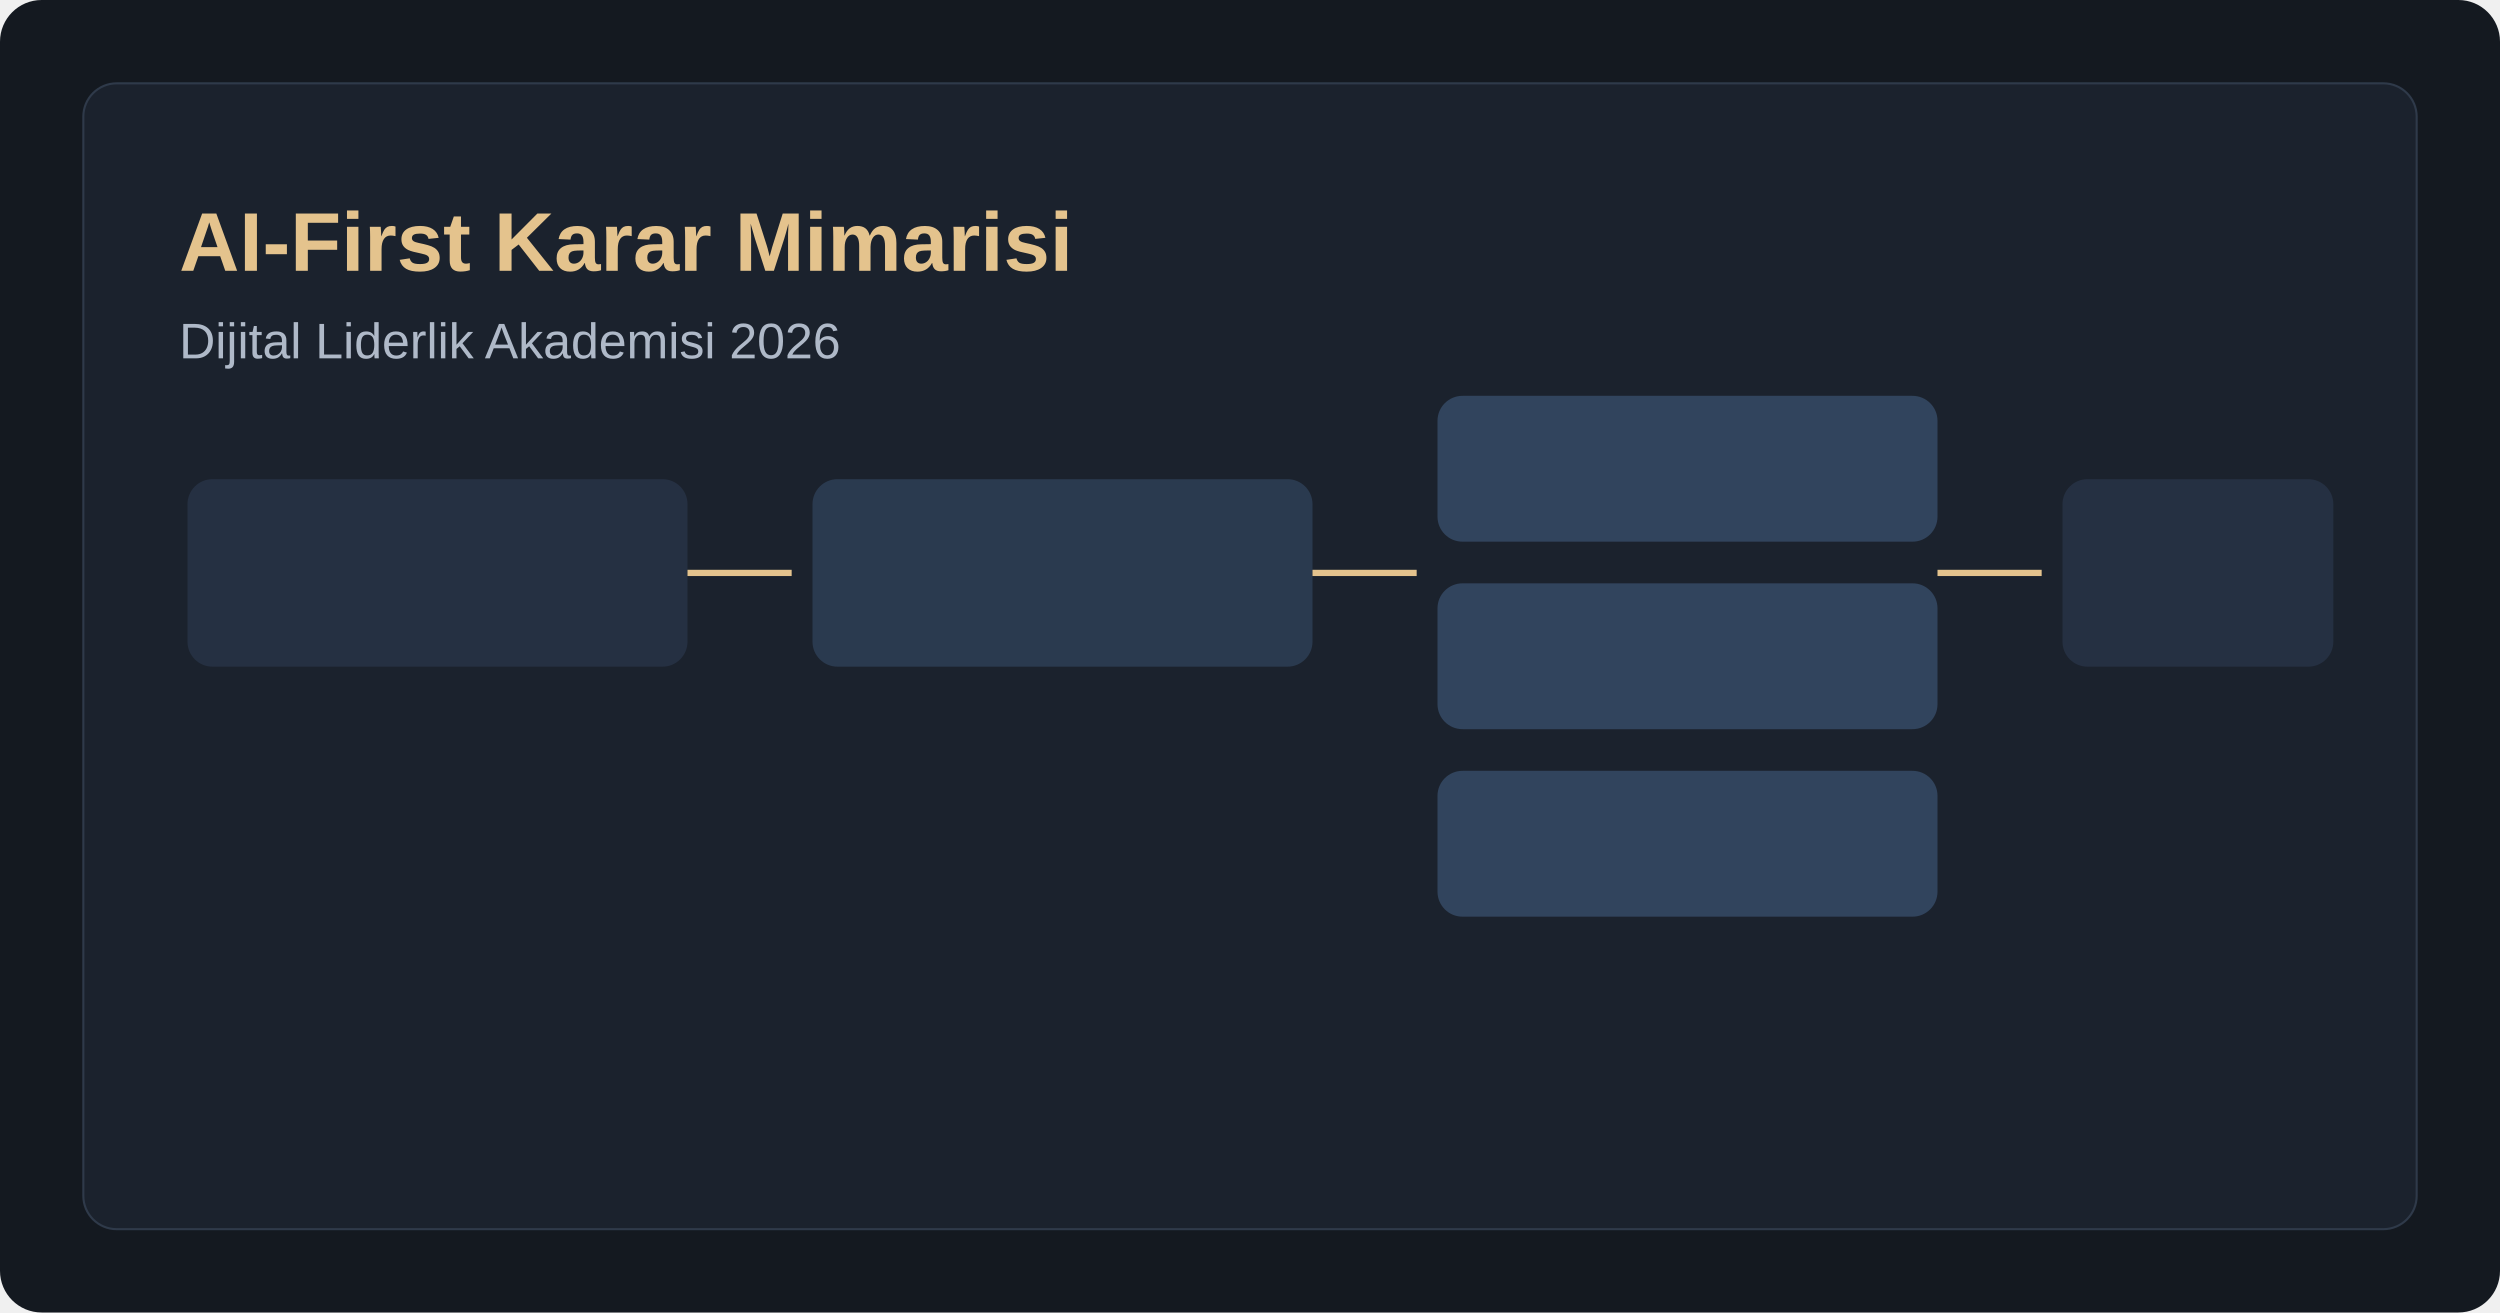
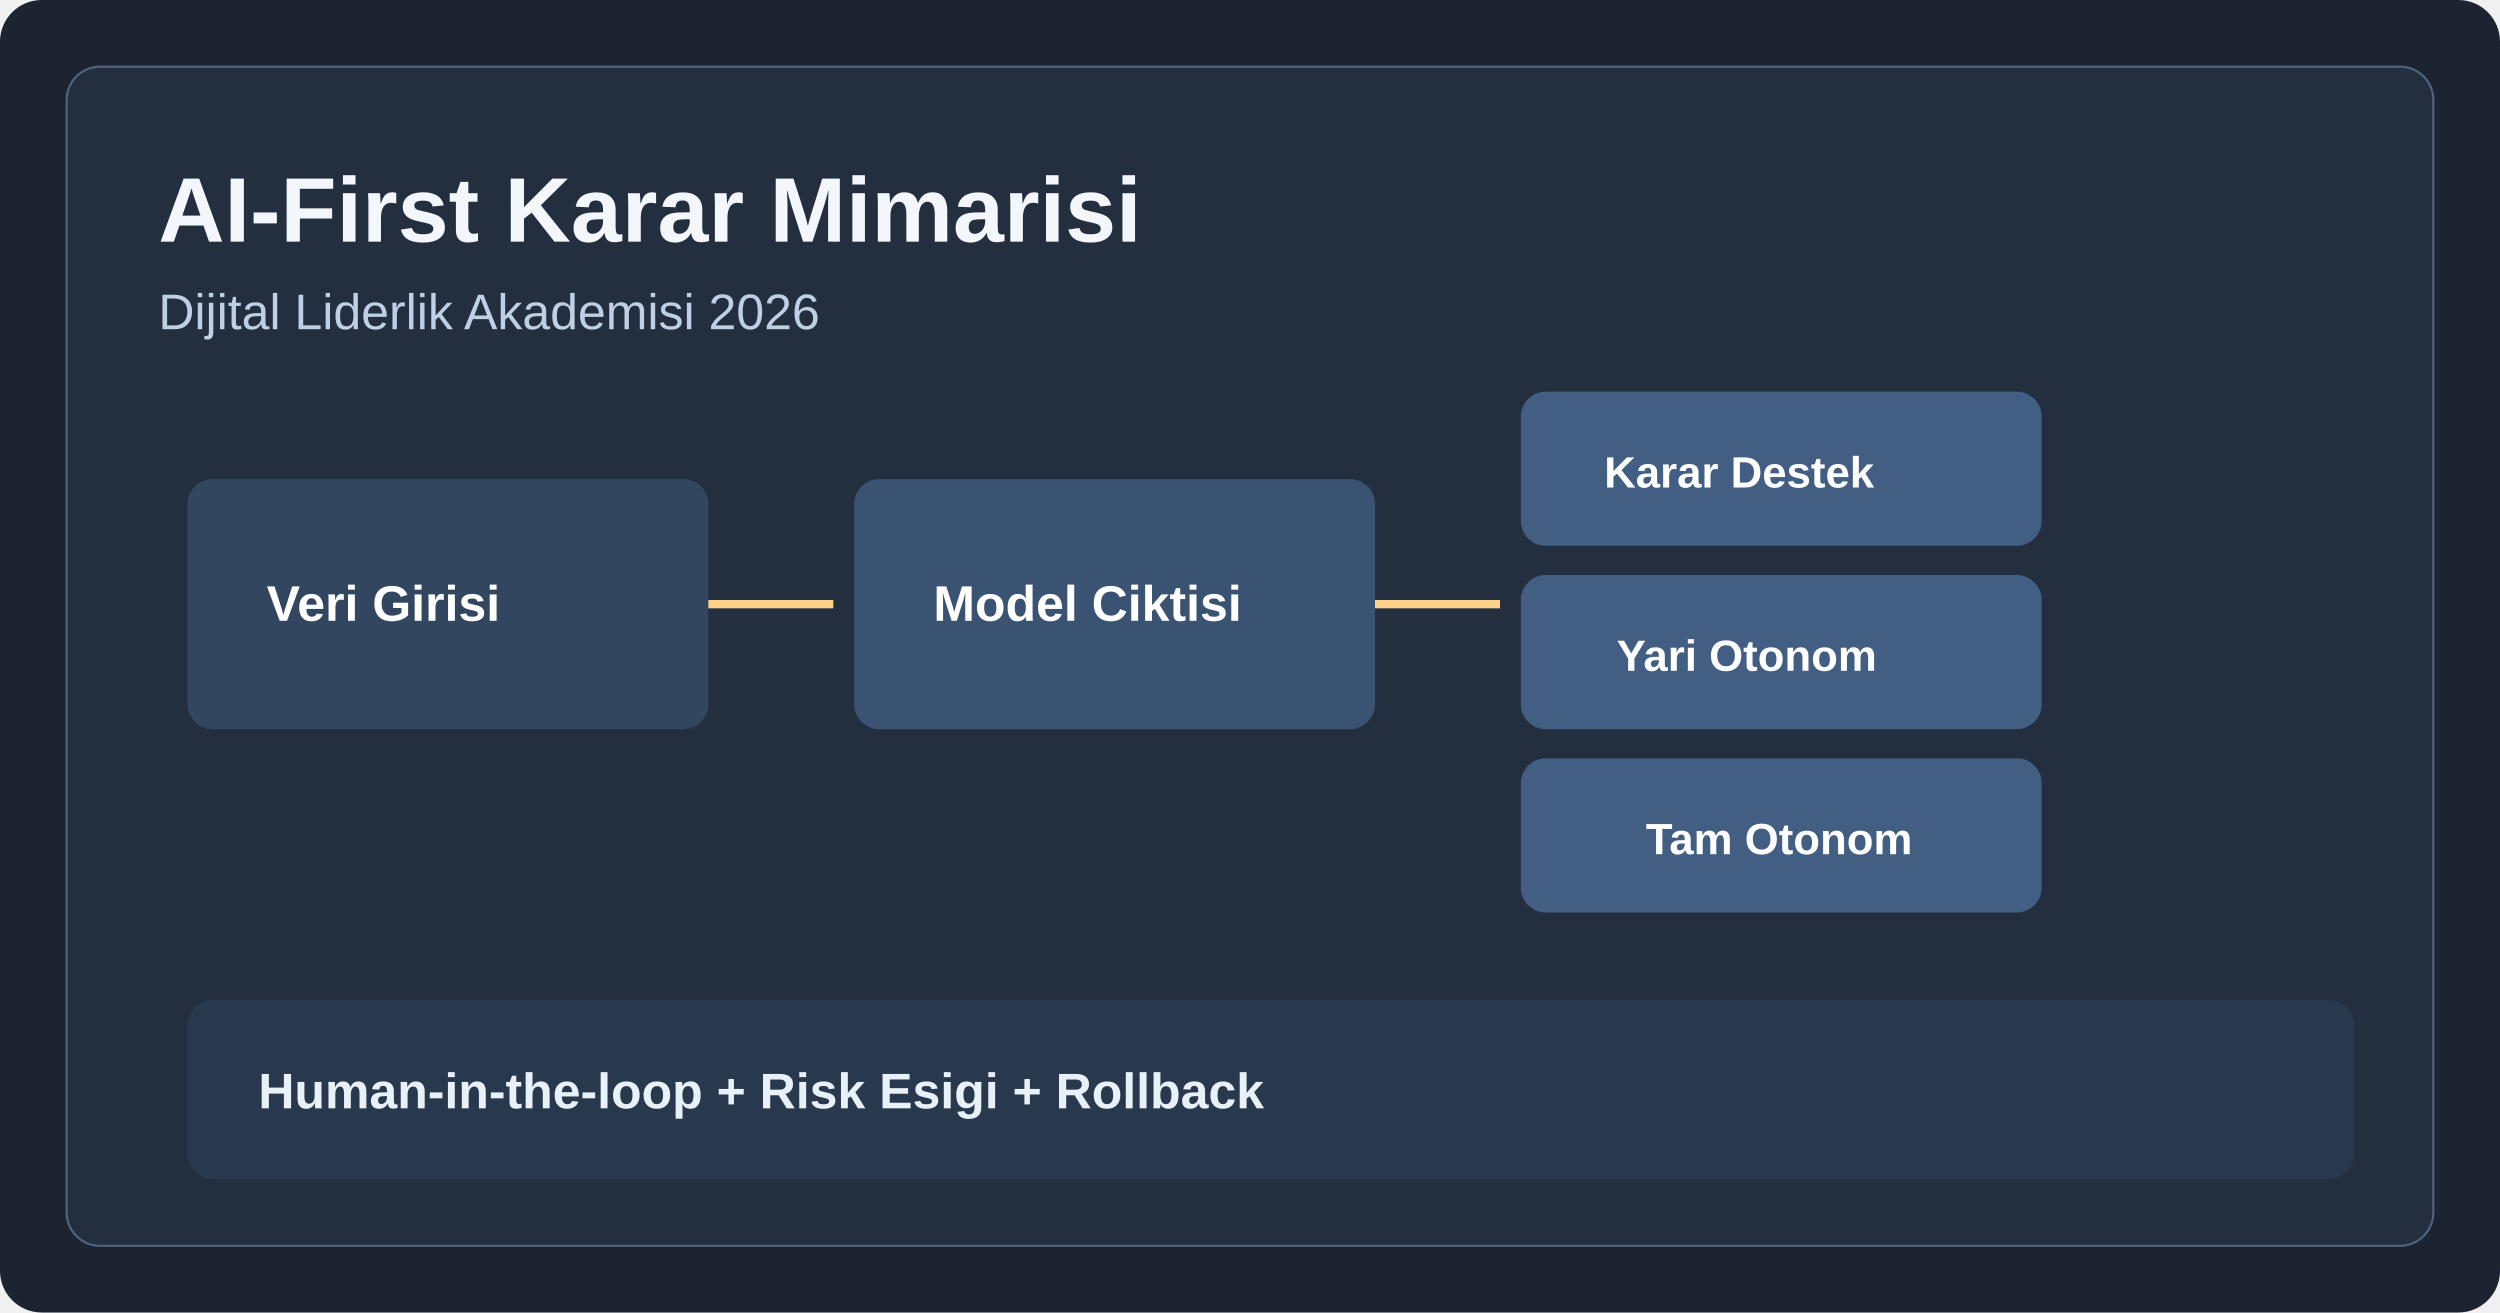
- <svg xmlns="http://www.w3.org/2000/svg" width="1200" height="630" viewBox="0 0 1200 630" fill="none">
-   <rect width="1200" height="630" rx="20" fill="#141920" />
-   <rect x="40" y="40" width="1120" height="550" rx="16" fill="#1B222D" stroke="#2F3A4A" />
-   <text x="86" y="130" fill="#E4C38D" font-size="40" font-family="Manrope, Arial" font-weight="700">AI-First Karar Mimarisi</text>
-   <text x="86" y="172" fill="#AFB9C8" font-size="24" font-family="Manrope, Arial">Dijital Liderlik Akademisi 2026</text>
-   <rect x="90" y="230" width="240" height="90" rx="12" fill="#253042" />
-   <rect x="390" y="230" width="240" height="90" rx="12" fill="#2A3A4F" />
-   <rect x="690" y="190" width="240" height="70" rx="12" fill="#31445D" />
-   <rect x="690" y="280" width="240" height="70" rx="12" fill="#31445D" />
-   <rect x="690" y="370" width="240" height="70" rx="12" fill="#31445D" />
-   <rect x="990" y="230" width="130" height="90" rx="12" fill="#253042" />
-   <path d="M330 275H380" stroke="#E4C38D" stroke-width="3" />
-   <path d="M630 275H680" stroke="#E4C38D" stroke-width="3" />
-   <path d="M930 275H980" stroke="#E4C38D" stroke-width="3" />
+ <svg xmlns="http://www.w3.org/2000/svg" width="1200" height="630" viewBox="0 0 1200 630">
+   <rect width="1200" height="630" rx="20" fill="#1b2430" />
+   <rect x="32" y="32" width="1136" height="566" rx="16" fill="#232f3e" stroke="#4f6580" />
+   <text x="76" y="116" fill="#f3f7fb" font-size="44" font-family="Arial" font-weight="700">AI-First Karar Mimarisi</text>
+   <text x="76" y="158" fill="#bdd0e4" font-size="24" font-family="Arial">Dijital Liderlik Akademisi 2026</text>
+   <rect x="90" y="230" width="250" height="120" rx="12" fill="#32465f" />
+   <text x="128" y="298" fill="#ffffff" font-size="24" font-family="Arial" font-weight="700">Veri Girisi</text>
+   <rect x="410" y="230" width="250" height="120" rx="12" fill="#3a5372" />
+   <text x="448" y="298" fill="#ffffff" font-size="24" font-family="Arial" font-weight="700">Model Ciktisi</text>
+   <rect x="730" y="188" width="250" height="74" rx="12" fill="#425f83" />
+   <text x="770" y="234" fill="#ffffff" font-size="21" font-family="Arial" font-weight="700">Karar Destek</text>
+   <rect x="730" y="276" width="250" height="74" rx="12" fill="#425f83" />
+   <text x="776" y="322" fill="#ffffff" font-size="21" font-family="Arial" font-weight="700">Yari Otonom</text>
+   <rect x="730" y="364" width="250" height="74" rx="12" fill="#425f83" />
+   <text x="790" y="410" fill="#ffffff" font-size="21" font-family="Arial" font-weight="700">Tam Otonom</text>
+   <path d="M340 290H400" stroke="#ffd28a" stroke-width="4" />
+   <path d="M660 290H720" stroke="#ffd28a" stroke-width="4" />
+   <rect x="90" y="480" width="1040" height="86" rx="12" fill="#28384d" />
+   <text x="124" y="532" fill="#e8f0f8" font-size="24" font-family="Arial" font-weight="700">Human-in-the-loop + Risk Esigi + Rollback</text>
</svg>
